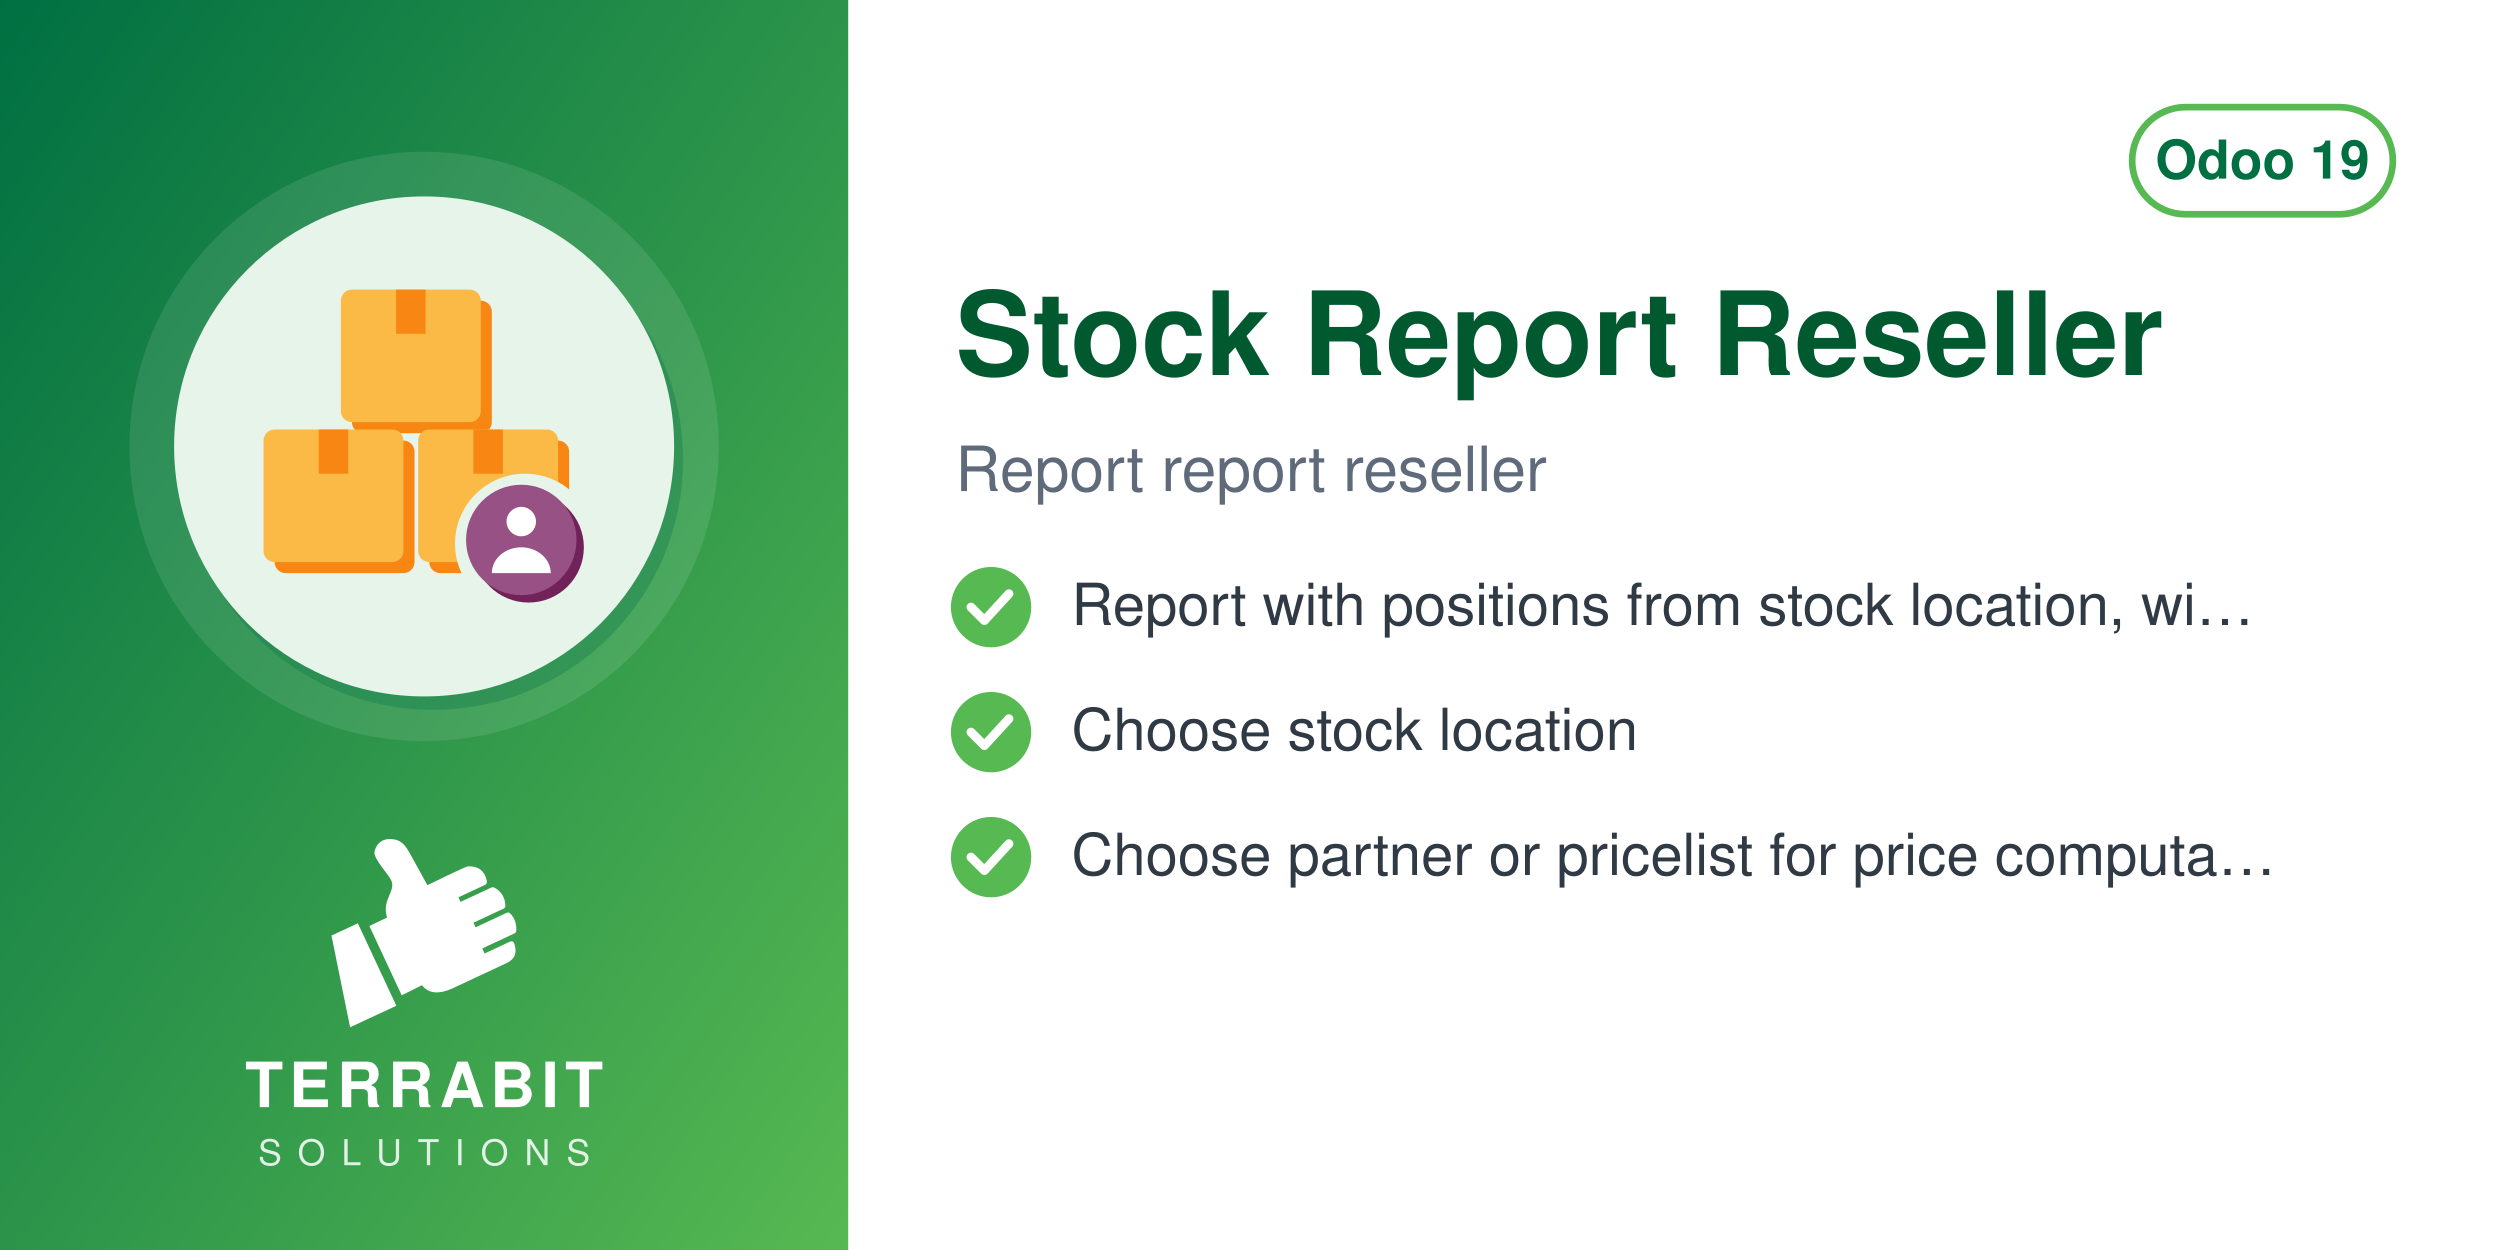
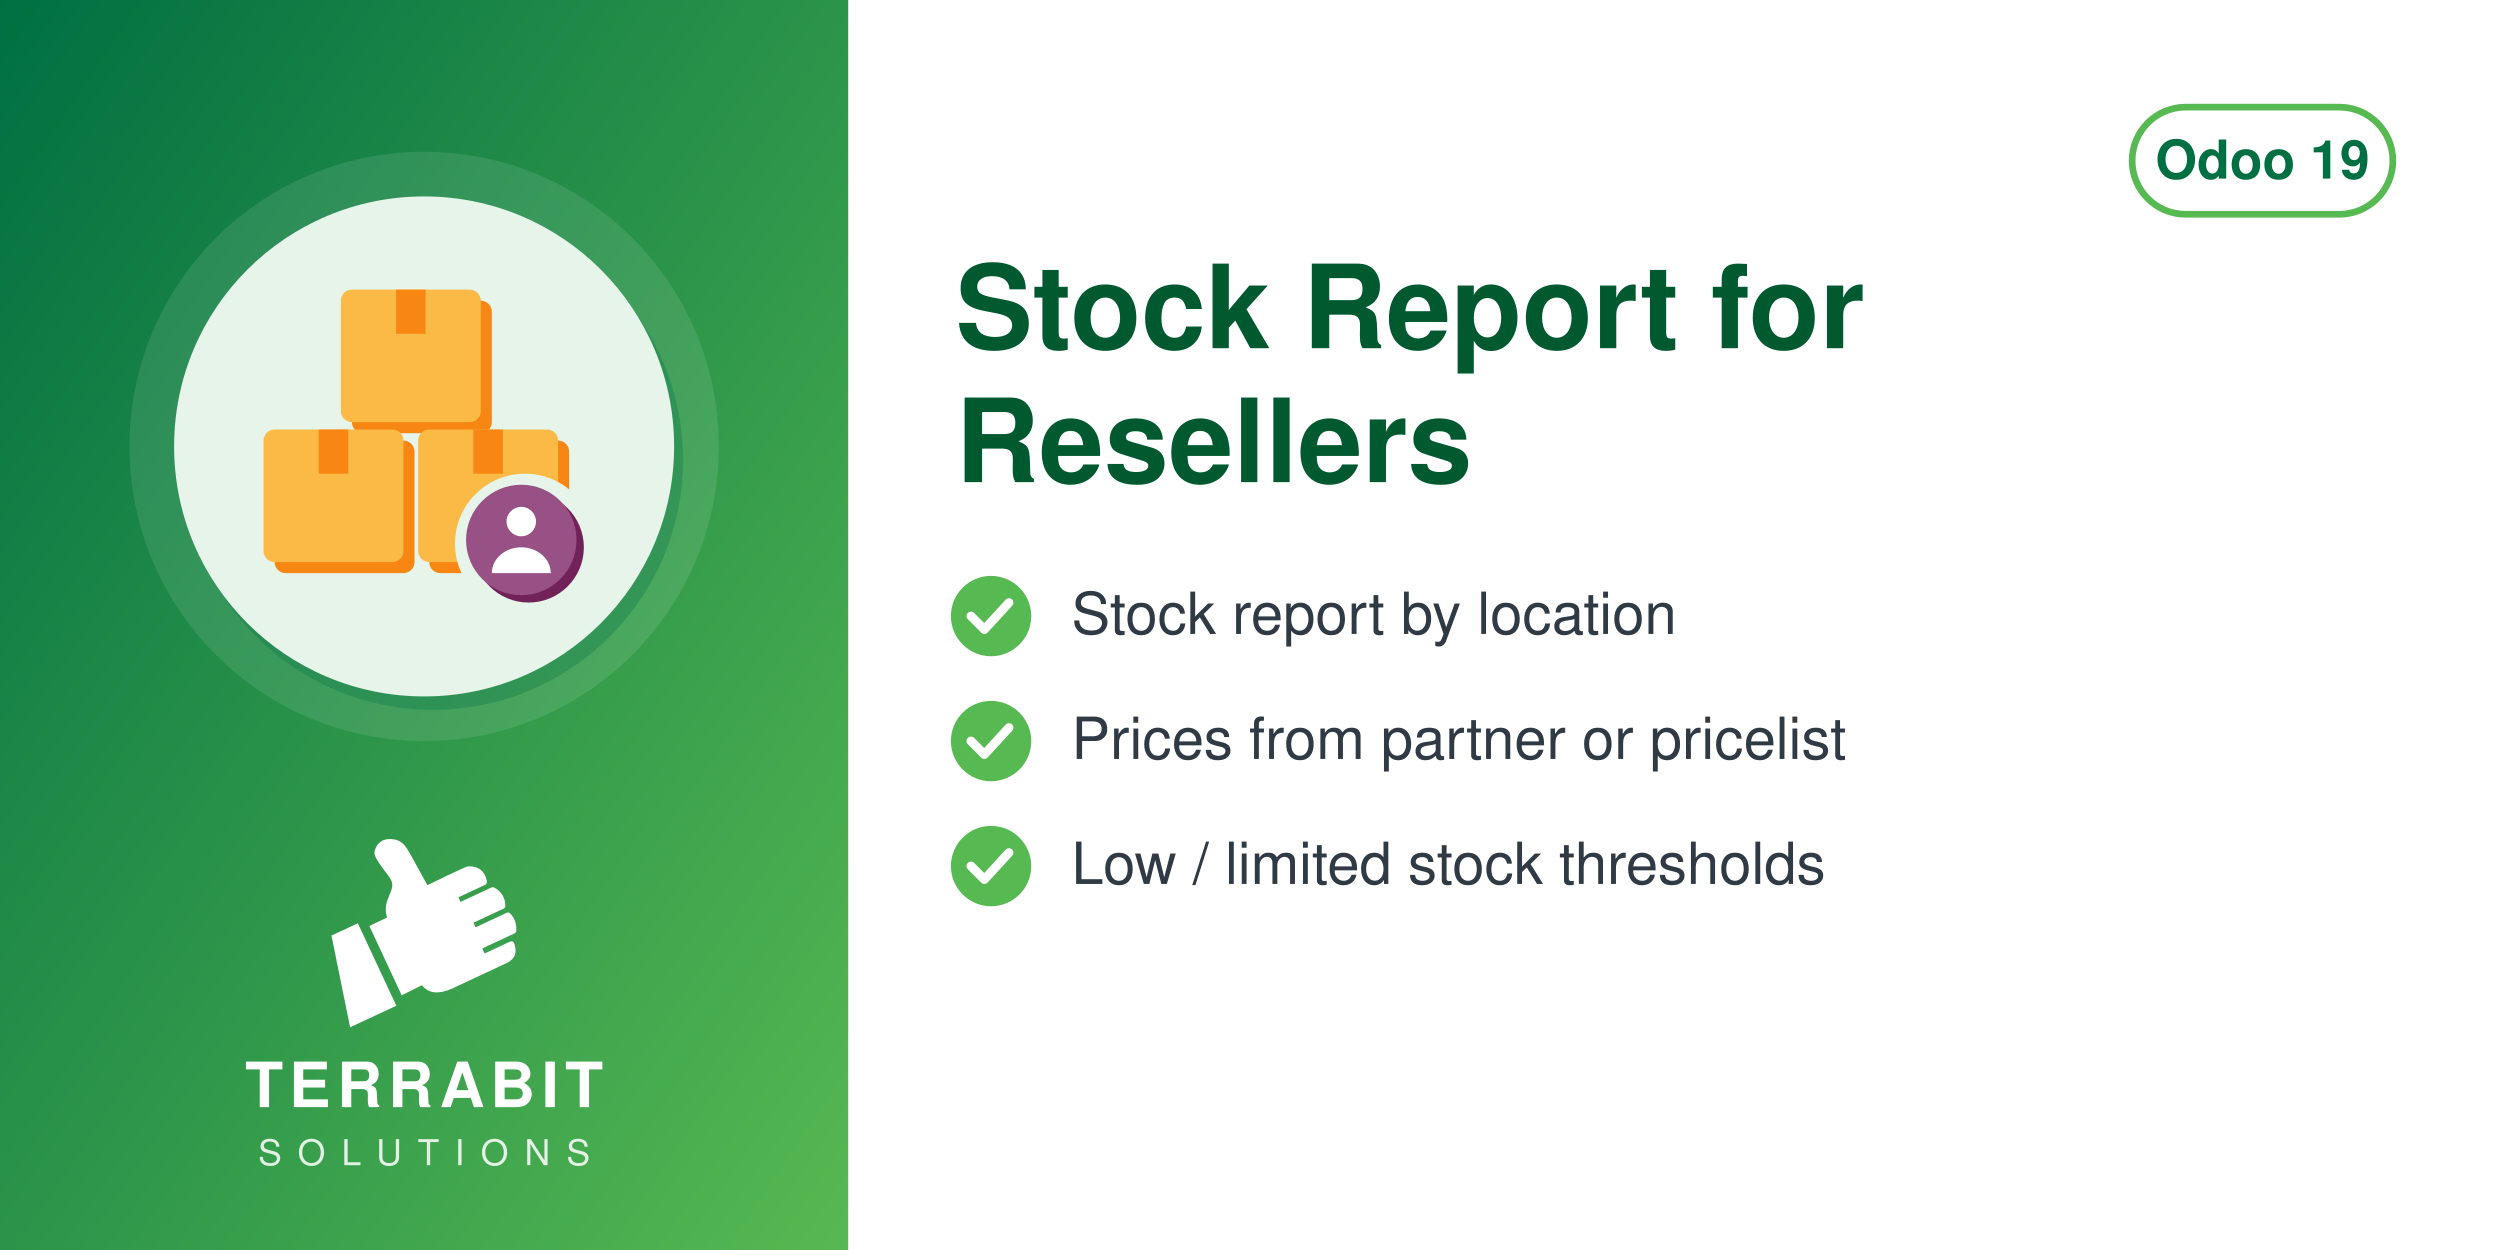
<svg xmlns="http://www.w3.org/2000/svg" width="560" height="280" viewBox="0 0 560 280">
  <defs>
    <linearGradient id="g" x1="0" y1="0" x2="1" y2="1">
      <stop offset="0" stop-color="#006F42" />
      <stop offset="1" stop-color="#57B952" />
    </linearGradient>
  </defs>
  <rect width="560" height="280" fill="#FFFFFF" />
  <rect width="190" height="280" fill="url(#g)" />
  <circle cx="95.0" cy="100" r="66" fill="white" opacity="0.10" />
  <circle cx="97.0" cy="103" r="56" fill="#006F42" opacity="0.30" />
  <circle cx="95.0" cy="100" r="56" fill="#E6F4EA" />
  <svg x="54.0" y="59.0" width="82" height="82" viewBox="0 0 100 100" preserveAspectRatio="xMidYMid meet">
    <g transform="translate(0.11,-0.88) scale(1.0057)">
      <defs>
        <mask id="mi-cut" maskUnits="userSpaceOnUse" x="-20" y="-20" width="140" height="140">
          <rect x="-20" y="-20" width="140" height="140" fill="#fff" />
          <circle cx="77" cy="77" r="19" fill="#000" />
        </mask>
      </defs>
      <g mask="url(#mi-cut)">
        <g transform="translate(3,3)" fill="#F78613">
          <rect x="6" y="46" width="38" height="36" rx="3" />
          <rect x="48" y="46" width="38" height="36" rx="3" />
          <rect x="27" y="8" width="38" height="36" rx="3" />
        </g>
        <g fill="#FBB945">
          <rect x="6" y="46" width="38" height="36" rx="3" />
          <rect x="48" y="46" width="38" height="36" rx="3" />
          <rect x="27" y="8" width="38" height="36" rx="3" />
        </g>
        <g fill="#F78613">
          <rect x="21" y="46" width="8" height="12" />
          <rect x="63" y="46" width="8" height="12" />
          <rect x="42" y="8" width="8" height="12" />
        </g>
      </g>
      <circle cx="78" cy="78" r="15" fill="#712258" />
      <circle cx="76" cy="76" r="15" fill="#985184" />
      <circle cx="76" cy="71" r="4" fill="#FFFFFF" />
      <path d="M68,85 a8,7 0 0 1 16,0z" fill="#FFFFFF" />
    </g>
  </svg>
  <svg x="72.0" y="186" width="46" height="46" viewBox="4045 2535 3400 3400" preserveAspectRatio="xMidYMid meet">
    <path fill="#FFFFFF" d="M4648.32 4073.59l636.59 1365.17 -765.09 355.96 -308.63 -1517.87 437.13 -203.26zm725.61 1192.32l336.75 -167.88c105.65,140.85 282.69,170.72 576.82,18.8l819.92 -382.33c181.4,-90.13 164.26,-214.57 130.07,-328.43 -4.28,-14.25 -13.68,-24.81 -27.34,-30.7 -13.67,-5.89 -27.61,-5.11 -41.09,1.18l-422.32 196.93 -39.04 -83.72 538.07 -250.91c16.64,-7.76 24.7,-27.69 25.58,-46.04 6.48,-134.33 -44.36,-230.89 -105.84,-285.23 -15.2,-13.44 -35.71,-15.59 -54.12,-7l-513.92 239.64 -35.6 -76.34 506.31 -236.1c17.69,-8.25 22.52,-36.93 21.83,-56.45 -4.1,-117.31 -67.62,-232.74 -187.72,-290.66 -13.94,-6.72 -28.64,-6.36 -42.69,0.19l-511.21 238.38 -35.37 -75.86 448.98 -209.36c20.44,-9.53 25.81,-42.28 21.02,-64.32 -41.02,-189.07 -167.92,-247.8 -318.14,-237.87 -29.39,1.94 -589.86,273.16 -665.95,310.54l-281.84 -513.57c-59.06,-93.13 -112.7,-221.7 -276.47,-245.13 -211.24,-30.22 -291.56,94.38 -316.89,203.13 -25.32,108.75 223.84,365.99 276.05,473.69 85.52,184.27 -161.86,318.11 -68.41,617.99l-292.54 139.94 535.09 1147.51z" />
  </svg>
  <text x="95.0" y="248" text-anchor="middle" font-family="Helvetica,Arial,sans-serif" font-size="14" font-weight="800" letter-spacing="1.4" fill="white">TERRABIT</text>
  <text x="95.0" y="261" text-anchor="middle" font-family="Helvetica,Arial,sans-serif" font-size="8" font-weight="500" letter-spacing="3.6" fill="white" opacity="0.85">SOLUTIONS</text>
  <g>
    <rect x="477.6" y="24" width="58.4" height="24" rx="12" fill="none" stroke="#57B952" stroke-width="1.5" />
    <text x="506.8" y="40" text-anchor="middle" font-family="Helvetica,Arial,sans-serif" font-size="12" font-weight="700" fill="#006F42">Odoo 19</text>
  </g>
-   <text x="214" y="84" font-family="Helvetica,Arial,sans-serif" font-size="26" font-weight="700" fill="#00592F">Stock Report Reseller</text>
-   <text x="214" y="110" font-family="Helvetica,Arial,sans-serif" font-size="14" fill="#5F6B7A">Report report reseller</text>
-   <circle cx="222" cy="136" r="9" fill="#57B952" />
-   <path d="M217.5 136 l3 3 l5.5 -6" fill="none" stroke="white" stroke-width="2" stroke-linecap="round" stroke-linejoin="round" />
-   <text x="240" y="140" font-family="Helvetica,Arial,sans-serif" font-size="13" fill="#2F3A45">Report with positions from stock location, wi…</text>
-   <circle cx="222" cy="164" r="9" fill="#57B952" />
-   <path d="M217.5 164 l3 3 l5.5 -6" fill="none" stroke="white" stroke-width="2" stroke-linecap="round" stroke-linejoin="round" />
-   <text x="240" y="168" font-family="Helvetica,Arial,sans-serif" font-size="13" fill="#2F3A45">Choose stock location</text>
-   <circle cx="222" cy="192" r="9" fill="#57B952" />
-   <path d="M217.5 192 l3 3 l5.5 -6" fill="none" stroke="white" stroke-width="2" stroke-linecap="round" stroke-linejoin="round" />
-   <text x="240" y="196" font-family="Helvetica,Arial,sans-serif" font-size="13" fill="#2F3A45">Choose partner or pricelist for price computa…</text>
+   <text x="214" y="78" font-family="Helvetica,Arial,sans-serif" font-size="26" font-weight="700" fill="#00592F">Stock Report for</text>
+   <text x="214" y="108" font-family="Helvetica,Arial,sans-serif" font-size="26" font-weight="700" fill="#00592F">Resellers</text>
+   <circle cx="222" cy="138" r="9" fill="#57B952" />
+   <path d="M217.5 138 l3 3 l5.5 -6" fill="none" stroke="white" stroke-width="2" stroke-linecap="round" stroke-linejoin="round" />
+   <text x="240" y="142" font-family="Helvetica,Arial,sans-serif" font-size="13" fill="#2F3A45">Stock report by location</text>
+   <circle cx="222" cy="166" r="9" fill="#57B952" />
+   <path d="M217.5 166 l3 3 l5.5 -6" fill="none" stroke="white" stroke-width="2" stroke-linecap="round" stroke-linejoin="round" />
+   <text x="240" y="170" font-family="Helvetica,Arial,sans-serif" font-size="13" fill="#2F3A45">Prices from partner or pricelist</text>
+   <circle cx="222" cy="194" r="9" fill="#57B952" />
+   <path d="M217.5 194 l3 3 l5.5 -6" fill="none" stroke="white" stroke-width="2" stroke-linecap="round" stroke-linejoin="round" />
+   <text x="240" y="198" font-family="Helvetica,Arial,sans-serif" font-size="13" fill="#2F3A45">Low / limited stock thresholds</text>
</svg>
